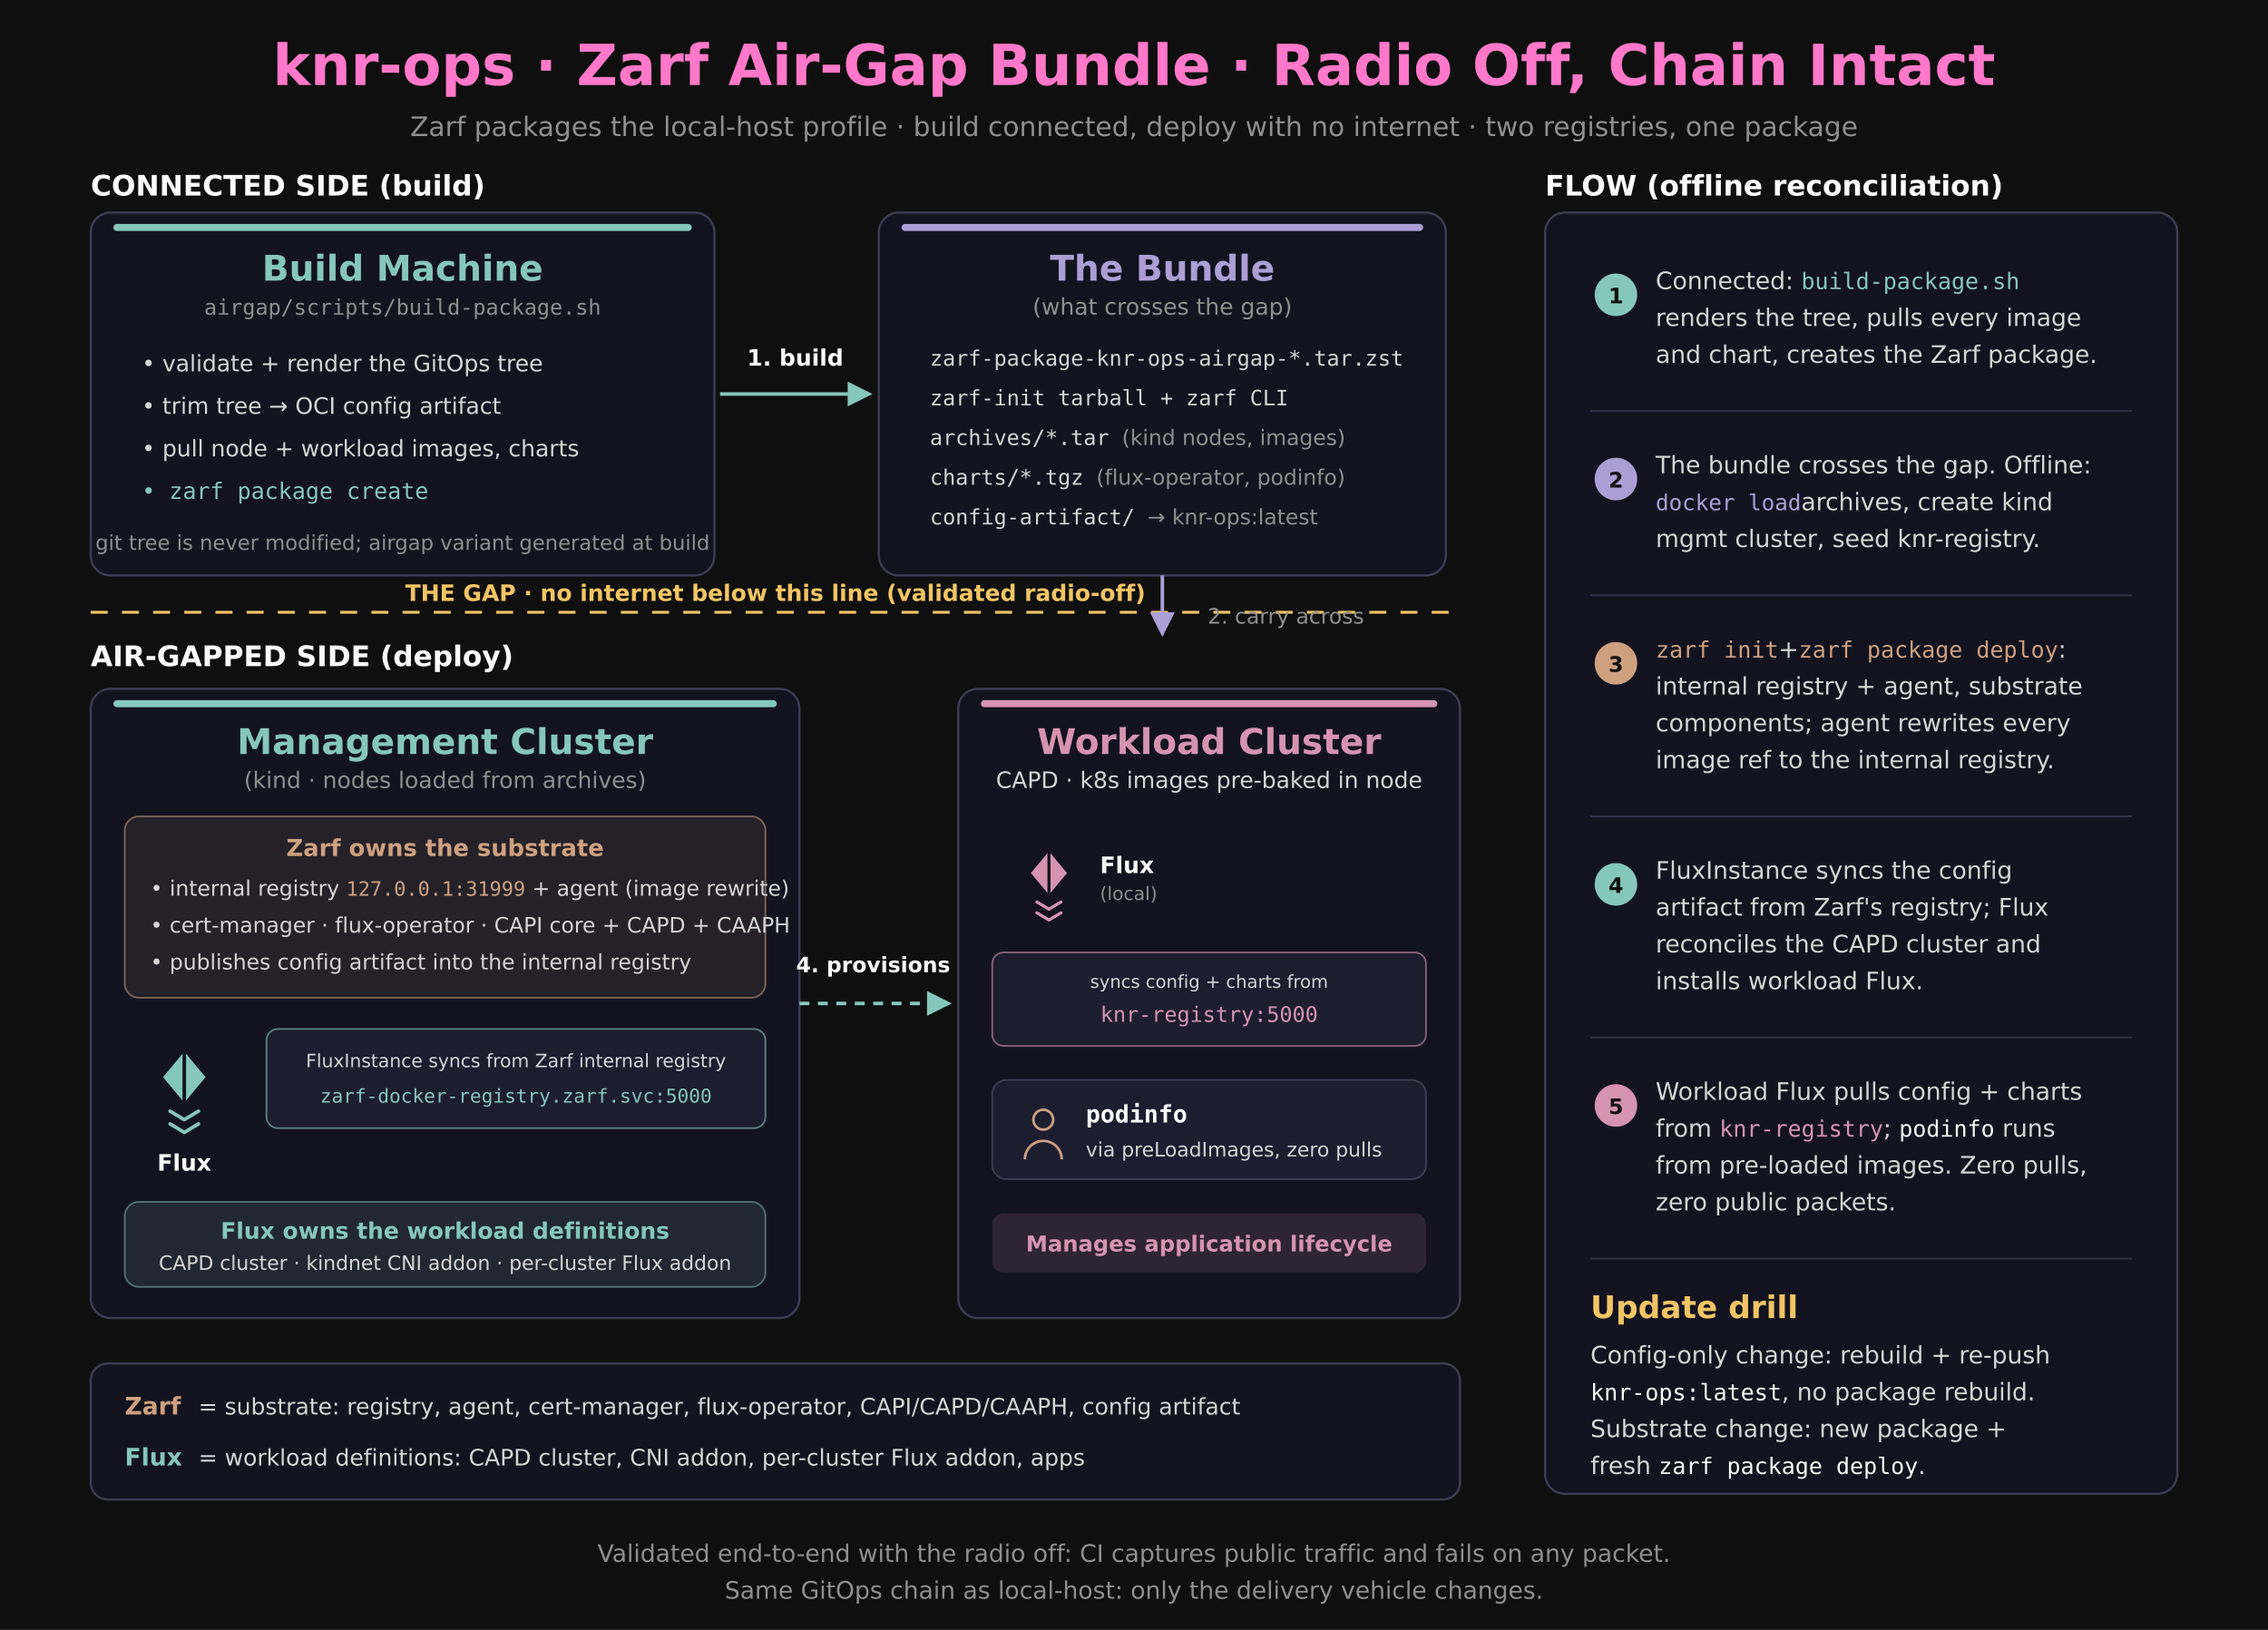
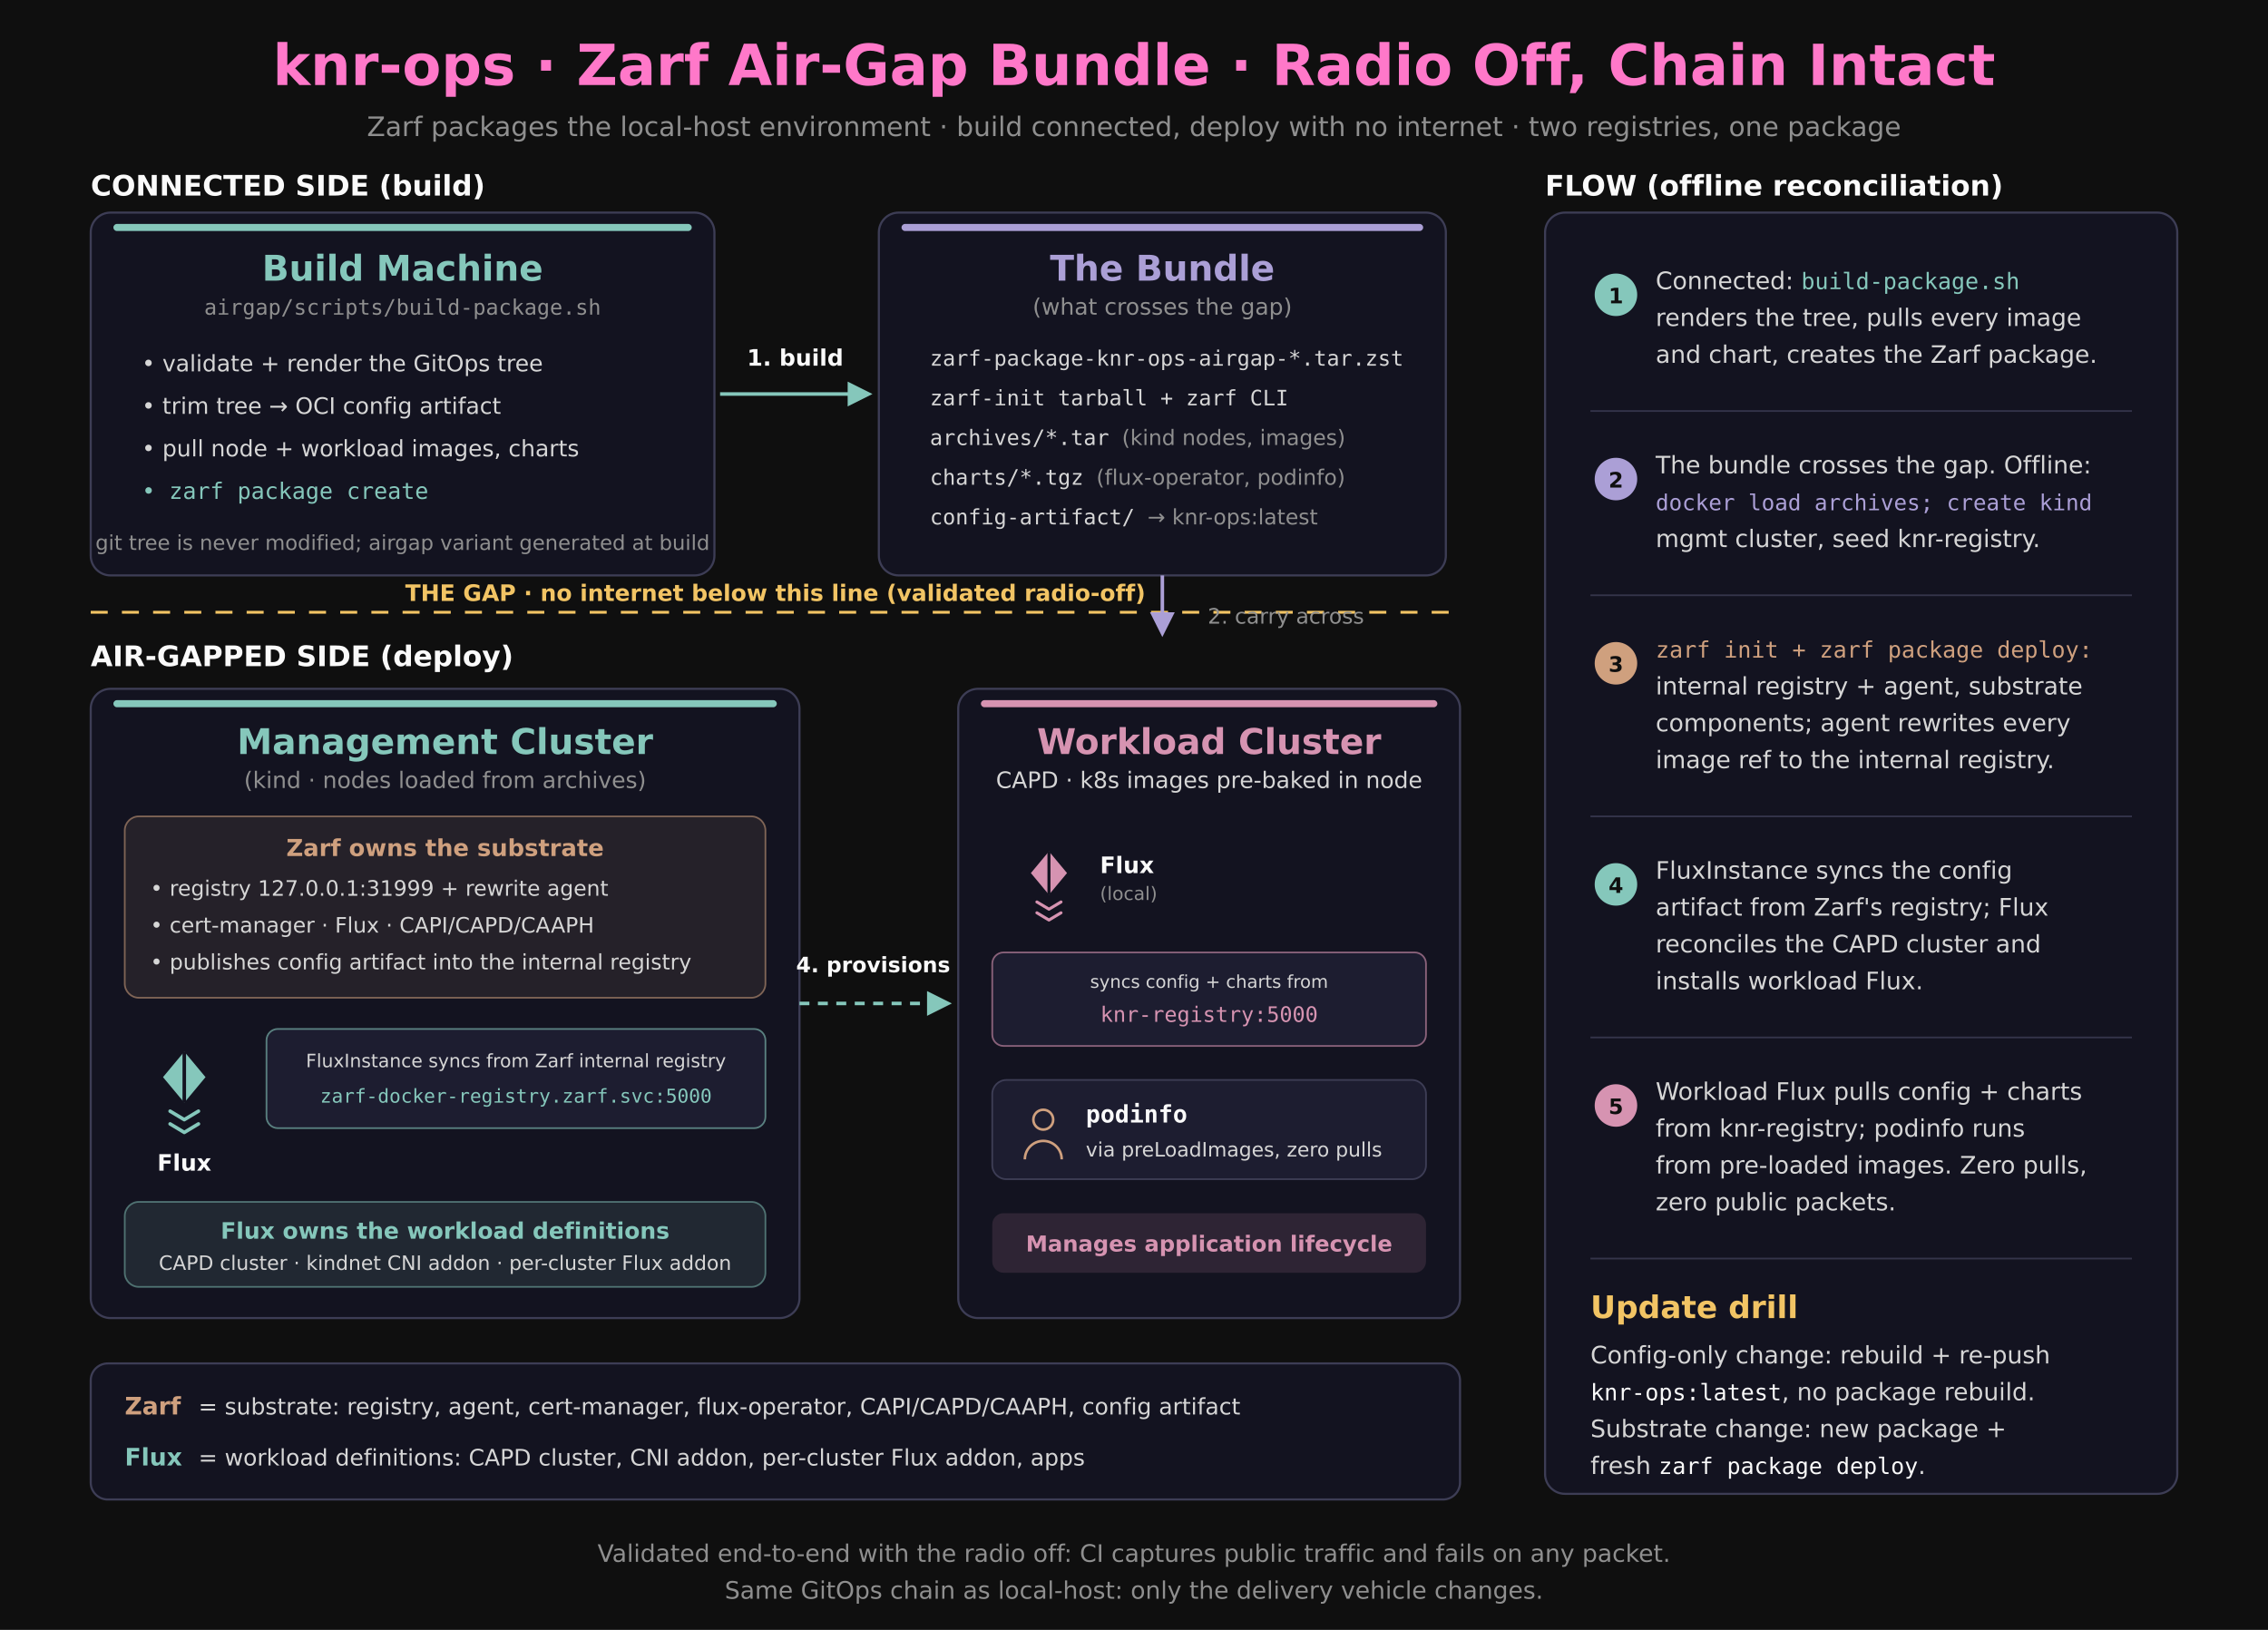
<svg xmlns="http://www.w3.org/2000/svg" width="1600" height="1150" viewBox="0 0 1600 1150">
  <defs>
    <marker id="arrow-teal" viewBox="0 0 10 10" refX="8" refY="5" markerWidth="7" markerHeight="7" orient="auto-start-reverse">
      <path d="M0,0 L10,5 L0,10 z" fill="#85c7bb" />
    </marker>
    <marker id="arrow-gray" viewBox="0 0 10 10" refX="8" refY="5" markerWidth="7" markerHeight="7" orient="auto-start-reverse">
      <path d="M0,0 L10,5 L0,10 z" fill="#8f8f8f" />
    </marker>
    <marker id="arrow-purple" viewBox="0 0 10 10" refX="8" refY="5" markerWidth="7" markerHeight="7" orient="auto-start-reverse">
      <path d="M0,0 L10,5 L0,10 z" fill="#ab9fd6" />
    </marker>
    <marker id="arrow-tan" viewBox="0 0 10 10" refX="8" refY="5" markerWidth="7" markerHeight="7" orient="auto-start-reverse">
      <path d="M0,0 L10,5 L0,10 z" fill="#cfa07e" />
    </marker>
  </defs>
  <rect width="1600" height="1150" fill="#0f0f0f" />
  <text x="800" y="60" text-anchor="middle" font-family="DejaVu Sans" font-size="40" font-weight="bold" fill="#ff78c9">knr-ops · Zarf Air-Gap Bundle · Radio Off, Chain Intact</text>
-   <text x="800" y="96" text-anchor="middle" font-family="DejaVu Sans" font-size="19" fill="#8f8f8f">Zarf packages the local-host profile · build connected, deploy with no internet · two registries, one package</text>
+   <text x="800" y="96" text-anchor="middle" font-family="DejaVu Sans" font-size="19" fill="#8f8f8f">Zarf packages the local-host environment · build connected, deploy with no internet · two registries, one package</text>
  <text x="64" y="138" font-family="DejaVu Sans" font-size="20" font-weight="bold" fill="#fafafa">CONNECTED SIDE (build)</text>
  <text x="64" y="470" font-family="DejaVu Sans" font-size="20" font-weight="bold" fill="#fafafa">AIR-GAPPED SIDE (deploy)</text>
  <text x="1090" y="138" font-family="DejaVu Sans" font-size="20" font-weight="bold" fill="#fafafa">FLOW (offline reconciliation)</text>
  <rect x="64" y="150" width="440" height="256" rx="14" fill="#131320" stroke="#3d3d55" stroke-width="1.5" />
  <rect x="80" y="158" width="408" height="5" rx="2.5" fill="#85c7bb" />
  <text x="284" y="198" text-anchor="middle" font-family="DejaVu Sans" font-size="25" font-weight="bold" fill="#85c7bb">Build Machine</text>
  <text x="284" y="222" text-anchor="middle" font-family="DejaVu Sans Mono" font-size="15" fill="#8f8f8f">airgap/scripts/build-package.sh</text>
  <text x="100" y="262" font-family="DejaVu Sans" font-size="16" fill="#d6d6d6">• validate + render the GitOps tree</text>
  <text x="100" y="292" font-family="DejaVu Sans" font-size="16" fill="#d6d6d6">• trim tree → OCI config artifact</text>
  <text x="100" y="322" font-family="DejaVu Sans" font-size="16" fill="#d6d6d6">• pull node + workload images, charts</text>
  <text x="100" y="352" font-family="DejaVu Sans Mono" font-size="16" fill="#85c7bb">• zarf package create</text>
  <text x="284" y="388" text-anchor="middle" font-family="DejaVu Sans" font-size="14.5" fill="#8f8f8f">git tree is never modified; airgap variant generated at build</text>
  <rect x="620" y="150" width="400" height="256" rx="14" fill="#131320" stroke="#3d3d55" stroke-width="1.5" />
  <rect x="636" y="158" width="368" height="5" rx="2.5" fill="#ab9fd6" />
  <text x="820" y="198" text-anchor="middle" font-family="DejaVu Sans" font-size="25" font-weight="bold" fill="#ab9fd6">The Bundle</text>
  <text x="820" y="222" text-anchor="middle" font-family="DejaVu Sans" font-size="16" fill="#8f8f8f">(what crosses the gap)</text>
  <text x="656" y="258" font-family="DejaVu Sans Mono" font-size="15" fill="#d6d6d6">zarf-package-knr-ops-airgap-*.tar.zst</text>
  <text x="656" y="286" font-family="DejaVu Sans Mono" font-size="15" fill="#d6d6d6">zarf-init tarball + zarf CLI</text>
  <text x="656" y="314" font-family="DejaVu Sans Mono" font-size="15" fill="#d6d6d6">archives/*.tar <tspan font-family="DejaVu Sans" fill="#8f8f8f">(kind nodes, images)</tspan>
  </text>
  <text x="656" y="342" font-family="DejaVu Sans Mono" font-size="15" fill="#d6d6d6">charts/*.tgz <tspan font-family="DejaVu Sans" fill="#8f8f8f">(flux-operator, podinfo)</tspan>
  </text>
  <text x="656" y="370" font-family="DejaVu Sans Mono" font-size="15" fill="#d6d6d6">config-artifact/ <tspan font-family="DejaVu Sans" fill="#8f8f8f">→ knr-ops:latest</tspan>
  </text>
  <line x1="508" y1="278" x2="612" y2="278" stroke="#85c7bb" stroke-width="2.5" marker-end="url(#arrow-teal)" />
  <text x="561" y="258" text-anchor="middle" font-family="DejaVu Sans" font-size="16" font-weight="bold" fill="#fafafa">1. build</text>
  <line x1="64" y1="432" x2="1030" y2="432" stroke="#f2c464" stroke-width="2" stroke-dasharray="12,10" />
  <text x="547" y="424" text-anchor="middle" font-family="DejaVu Sans" font-size="16" font-weight="bold" fill="#f2c464">THE GAP · no internet below this line (validated radio-off)</text>
  <path d="M820,406 V446" fill="none" stroke="#ab9fd6" stroke-width="2.5" marker-end="url(#arrow-purple)" />
  <text x="852" y="440" font-family="DejaVu Sans" font-size="15" fill="#8f8f8f">2. carry across</text>
  <rect x="64" y="486" width="500" height="444" rx="14" fill="#131320" stroke="#3d3d55" stroke-width="1.5" />
  <rect x="80" y="494" width="468" height="5" rx="2.5" fill="#85c7bb" />
  <text x="314" y="532" text-anchor="middle" font-family="DejaVu Sans" font-size="25" font-weight="bold" fill="#85c7bb">Management Cluster</text>
  <text x="314" y="556" text-anchor="middle" font-family="DejaVu Sans" font-size="16" fill="#8f8f8f">(kind · nodes loaded from archives)</text>
  <rect x="88" y="576" width="452" height="128" rx="10" fill="#cfa07e" fill-opacity="0.10" stroke="#cfa07e" stroke-opacity="0.55" stroke-width="1.2" />
  <text x="314" y="604" text-anchor="middle" font-family="DejaVu Sans" font-size="16.5" font-weight="bold" fill="#cfa07e">Zarf owns the substrate</text>
-   <text x="106" y="632" font-family="DejaVu Sans" font-size="15" fill="#d6d6d6">• internal registry <tspan font-family="DejaVu Sans Mono" font-size="14" fill="#cfa07e">127.0.0.1:31999</tspan> + agent (image rewrite)</text>
-   <text x="106" y="658" font-family="DejaVu Sans" font-size="15" fill="#d6d6d6">• cert-manager · flux-operator · CAPI core + CAPD + CAAPH</text>
+   <text x="106" y="632" font-family="DejaVu Sans" font-size="15" fill="#d6d6d6">• registry 127.0.0.1:31999 + rewrite agent</text>
+   <text x="106" y="658" font-family="DejaVu Sans" font-size="15" fill="#d6d6d6">• cert-manager · Flux · CAPI/CAPD/CAAPH</text>
  <text x="106" y="684" font-family="DejaVu Sans" font-size="15" fill="#d6d6d6">• publishes config artifact into the internal registry</text>
  <g transform="translate(130,760)">
    <path d="M0,-18 L15,0 L0,18 L-15,0 Z" fill="#85c7bb" />
    <line x1="0" y1="-18" x2="0" y2="18" stroke="#131320" stroke-width="2.5" />
    <path d="M-10,24 L0,30 L10,24" fill="none" stroke="#85c7bb" stroke-width="2.5" stroke-linecap="round" stroke-linejoin="round" />
    <path d="M-10,33 L0,39 L10,33" fill="none" stroke="#85c7bb" stroke-width="2.5" stroke-linecap="round" stroke-linejoin="round" />
  </g>
  <text x="130" y="826" text-anchor="middle" font-family="DejaVu Sans" font-size="16" font-weight="bold" fill="#fafafa">Flux</text>
  <rect x="188" y="726" width="352" height="70" rx="8" fill="#1d1d30" stroke="#85c7bb" stroke-opacity="0.6" stroke-width="1.2" />
  <text x="364" y="753" text-anchor="middle" font-family="DejaVu Sans" font-size="13" fill="#d6d6d6">FluxInstance syncs from Zarf internal registry</text>
  <text x="364" y="778" text-anchor="middle" font-family="DejaVu Sans Mono" font-size="13.5" fill="#85c7bb">zarf-docker-registry.zarf.svc:5000</text>
  <rect x="88" y="848" width="452" height="60" rx="10" fill="#85c7bb" fill-opacity="0.12" stroke="#85c7bb" stroke-opacity="0.5" stroke-width="1.2" />
  <text x="314" y="874" text-anchor="middle" font-family="DejaVu Sans" font-size="16" font-weight="bold" fill="#85c7bb">Flux owns the workload definitions</text>
  <text x="314" y="896" text-anchor="middle" font-family="DejaVu Sans" font-size="14" fill="#d6d6d6">CAPD cluster · kindnet CNI addon · per-cluster Flux addon</text>
  <line x1="564" y1="708" x2="668" y2="708" stroke="#85c7bb" stroke-width="2.5" stroke-dasharray="7,6" marker-end="url(#arrow-teal)" />
  <text x="616" y="686" text-anchor="middle" font-family="DejaVu Sans" font-size="15" font-weight="bold" fill="#fafafa">4. provisions</text>
  <rect x="676" y="486" width="354" height="444" rx="14" fill="#131320" stroke="#3d3d55" stroke-width="1.5" />
  <rect x="692" y="494" width="322" height="5" rx="2.5" fill="#d693b1" />
  <text x="853" y="532" text-anchor="middle" font-family="DejaVu Sans" font-size="25" font-weight="bold" fill="#d693b1">Workload Cluster</text>
  <text x="853" y="556" text-anchor="middle" font-family="DejaVu Sans" font-size="16" fill="#d6d6d6">CAPD · k8s images pre-baked in node</text>
  <g transform="translate(740,616) scale(0.85)">
    <path d="M0,-18 L15,0 L0,18 L-15,0 Z" fill="#d693b1" />
    <line x1="0" y1="-18" x2="0" y2="18" stroke="#131320" stroke-width="2.5" />
    <path d="M-10,24 L0,30 L10,24" fill="none" stroke="#d693b1" stroke-width="2.5" stroke-linecap="round" stroke-linejoin="round" />
    <path d="M-10,33 L0,39 L10,33" fill="none" stroke="#d693b1" stroke-width="2.5" stroke-linecap="round" stroke-linejoin="round" />
  </g>
  <text x="776" y="616" font-family="DejaVu Sans" font-size="16" font-weight="bold" fill="#fafafa">Flux</text>
  <text x="776" y="635" font-family="DejaVu Sans" font-size="13" fill="#8f8f8f">(local)</text>
  <rect x="700" y="672" width="306" height="66" rx="8" fill="#1d1d30" stroke="#d693b1" stroke-opacity="0.6" stroke-width="1.2" />
  <text x="853" y="697" text-anchor="middle" font-family="DejaVu Sans" font-size="12.5" fill="#d6d6d6">syncs config + charts from</text>
  <text x="853" y="721" text-anchor="middle" font-family="DejaVu Sans Mono" font-size="15" fill="#d693b1">knr-registry:5000</text>
  <rect x="700" y="762" width="306" height="70" rx="10" fill="#1d1d30" stroke="#3d3d55" stroke-width="1.2" />
  <g stroke="#cfa07e" stroke-width="1.8" fill="none">
    <circle cx="736" cy="790" r="7" />
    <path d="M723,818 a13,13 0 0 1 26,0" />
  </g>
  <text x="766" y="792" font-family="DejaVu Sans Mono" font-size="17" font-weight="bold" fill="#fafafa">podinfo</text>
  <text x="766" y="816" font-family="DejaVu Sans" font-size="14" fill="#d6d6d6">via preLoadImages, zero pulls</text>
  <rect x="700" y="856" width="306" height="42" rx="8" fill="#d693b1" fill-opacity="0.14" />
  <text x="853" y="883" text-anchor="middle" font-family="DejaVu Sans" font-size="15.5" font-weight="bold" fill="#d693b1">Manages application lifecycle</text>
  <rect x="64" y="962" width="966" height="96" rx="12" fill="#131320" stroke="#3d3d55" stroke-width="1.5" />
  <text x="88" y="998" font-family="DejaVu Sans" font-size="17" font-weight="bold" fill="#cfa07e">Zarf</text>
  <text x="140" y="998" font-family="DejaVu Sans" font-size="16" fill="#d6d6d6">= substrate: registry, agent, cert-manager, flux-operator, CAPI/CAPD/CAAPH, config artifact</text>
  <text x="88" y="1034" font-family="DejaVu Sans" font-size="17" font-weight="bold" fill="#85c7bb">Flux</text>
  <text x="140" y="1034" font-family="DejaVu Sans" font-size="16" fill="#d6d6d6">= workload definitions: CAPD cluster, CNI addon, per-cluster Flux addon, apps</text>
  <rect x="1090" y="150" width="446" height="904" rx="14" fill="#131320" stroke="#3d3d55" stroke-width="1.5" />
  <circle cx="1140" cy="208" r="15" fill="#85c7bb" />
  <text x="1140" y="214" text-anchor="middle" font-family="DejaVu Sans" font-size="15" font-weight="bold" fill="#0f0f0f">1</text>
  <text x="1168" y="204" font-family="DejaVu Sans" font-size="17" fill="#d6d6d6">Connected: <tspan font-family="DejaVu Sans Mono" font-size="16" fill="#85c7bb">build-package.sh</tspan>
  </text>
  <text x="1168" y="230" font-family="DejaVu Sans" font-size="17" fill="#d6d6d6">renders the tree, pulls every image</text>
  <text x="1168" y="256" font-family="DejaVu Sans" font-size="17" fill="#d6d6d6">and chart, creates the Zarf package.</text>
  <line x1="1122" y1="290" x2="1504" y2="290" stroke="#34344a" stroke-width="1.2" />
  <circle cx="1140" cy="338" r="15" fill="#ab9fd6" />
  <text x="1140" y="344" text-anchor="middle" font-family="DejaVu Sans" font-size="15" font-weight="bold" fill="#0f0f0f">2</text>
  <text x="1168" y="334" font-family="DejaVu Sans" font-size="17" fill="#d6d6d6">The bundle crosses the gap. Offline:</text>
-   <text x="1168" y="360" font-family="DejaVu Sans Mono" font-size="15.5" fill="#ab9fd6">docker load<tspan font-family="DejaVu Sans" font-size="17" fill="#d6d6d6"> archives, create kind</tspan>
-   </text>
+   <text x="1168" y="360" font-family="DejaVu Sans Mono" font-size="15.5" fill="#ab9fd6">docker load archives; create kind</text>
  <text x="1168" y="386" font-family="DejaVu Sans" font-size="17" fill="#d6d6d6">mgmt cluster, seed knr-registry.</text>
  <line x1="1122" y1="420" x2="1504" y2="420" stroke="#34344a" stroke-width="1.2" />
  <circle cx="1140" cy="468" r="15" fill="#cfa07e" />
  <text x="1140" y="474" text-anchor="middle" font-family="DejaVu Sans" font-size="15" font-weight="bold" fill="#0f0f0f">3</text>
-   <text x="1168" y="464" font-family="DejaVu Sans Mono" font-size="16" fill="#cfa07e">zarf init<tspan font-family="DejaVu Sans" font-size="17" fill="#d6d6d6"> + </tspan>zarf package deploy<tspan font-family="DejaVu Sans" font-size="17" fill="#d6d6d6">:</tspan>
-   </text>
+   <text x="1168" y="464" font-family="DejaVu Sans Mono" font-size="16" fill="#cfa07e">zarf init + zarf package deploy:</text>
  <text x="1168" y="490" font-family="DejaVu Sans" font-size="17" fill="#d6d6d6">internal registry + agent, substrate</text>
  <text x="1168" y="516" font-family="DejaVu Sans" font-size="17" fill="#d6d6d6">components; agent rewrites every</text>
  <text x="1168" y="542" font-family="DejaVu Sans" font-size="17" fill="#d6d6d6">image ref to the internal registry.</text>
  <line x1="1122" y1="576" x2="1504" y2="576" stroke="#34344a" stroke-width="1.2" />
  <circle cx="1140" cy="624" r="15" fill="#85c7bb" />
  <text x="1140" y="630" text-anchor="middle" font-family="DejaVu Sans" font-size="15" font-weight="bold" fill="#0f0f0f">4</text>
  <text x="1168" y="620" font-family="DejaVu Sans" font-size="17" fill="#d6d6d6">FluxInstance syncs the config</text>
  <text x="1168" y="646" font-family="DejaVu Sans" font-size="17" fill="#d6d6d6">artifact from Zarf's registry; Flux</text>
  <text x="1168" y="672" font-family="DejaVu Sans" font-size="17" fill="#d6d6d6">reconciles the CAPD cluster and</text>
  <text x="1168" y="698" font-family="DejaVu Sans" font-size="17" fill="#d6d6d6">installs workload Flux.</text>
  <line x1="1122" y1="732" x2="1504" y2="732" stroke="#34344a" stroke-width="1.2" />
  <circle cx="1140" cy="780" r="15" fill="#d693b1" />
  <text x="1140" y="786" text-anchor="middle" font-family="DejaVu Sans" font-size="15" font-weight="bold" fill="#0f0f0f">5</text>
  <text x="1168" y="776" font-family="DejaVu Sans" font-size="17" fill="#d6d6d6">Workload Flux pulls config + charts</text>
-   <text x="1168" y="802" font-family="DejaVu Sans" font-size="17" fill="#d6d6d6">from <tspan font-family="DejaVu Sans Mono" font-size="16" fill="#d693b1">knr-registry</tspan>; <tspan font-family="DejaVu Sans Mono" font-size="16" fill="#fafafa">podinfo</tspan> runs</text>
+   <text x="1168" y="802" font-family="DejaVu Sans" font-size="17" fill="#d6d6d6">from knr-registry; podinfo runs</text>
  <text x="1168" y="828" font-family="DejaVu Sans" font-size="17" fill="#d6d6d6">from pre-loaded images. Zero pulls,</text>
  <text x="1168" y="854" font-family="DejaVu Sans" font-size="17" fill="#d6d6d6">zero public packets.</text>
  <line x1="1122" y1="888" x2="1504" y2="888" stroke="#34344a" stroke-width="1.2" />
  <text x="1122" y="930" font-family="DejaVu Sans" font-size="22" font-weight="bold" fill="#f2c464">Update drill</text>
  <text x="1122" y="962" font-family="DejaVu Sans" font-size="17" fill="#d6d6d6">Config-only change: rebuild + re-push</text>
  <text x="1122" y="988" font-family="DejaVu Sans" font-size="17" fill="#d6d6d6">
    <tspan font-family="DejaVu Sans Mono" font-size="16" fill="#fafafa">knr-ops:latest</tspan>, no package rebuild.</text>
  <text x="1122" y="1014" font-family="DejaVu Sans" font-size="17" fill="#d6d6d6">Substrate change: new package +</text>
  <text x="1122" y="1040" font-family="DejaVu Sans" font-size="17" fill="#d6d6d6">fresh <tspan font-family="DejaVu Sans Mono" font-size="16" fill="#fafafa">zarf package deploy</tspan>.</text>
  <text x="800" y="1102" text-anchor="middle" font-family="DejaVu Sans" font-size="17" fill="#8f8f8f">Validated end-to-end with the radio off: CI captures public traffic and fails on any packet.</text>
  <text x="800" y="1128" text-anchor="middle" font-family="DejaVu Sans" font-size="17" fill="#8f8f8f">Same GitOps chain as local-host: only the delivery vehicle changes.</text>
</svg>
